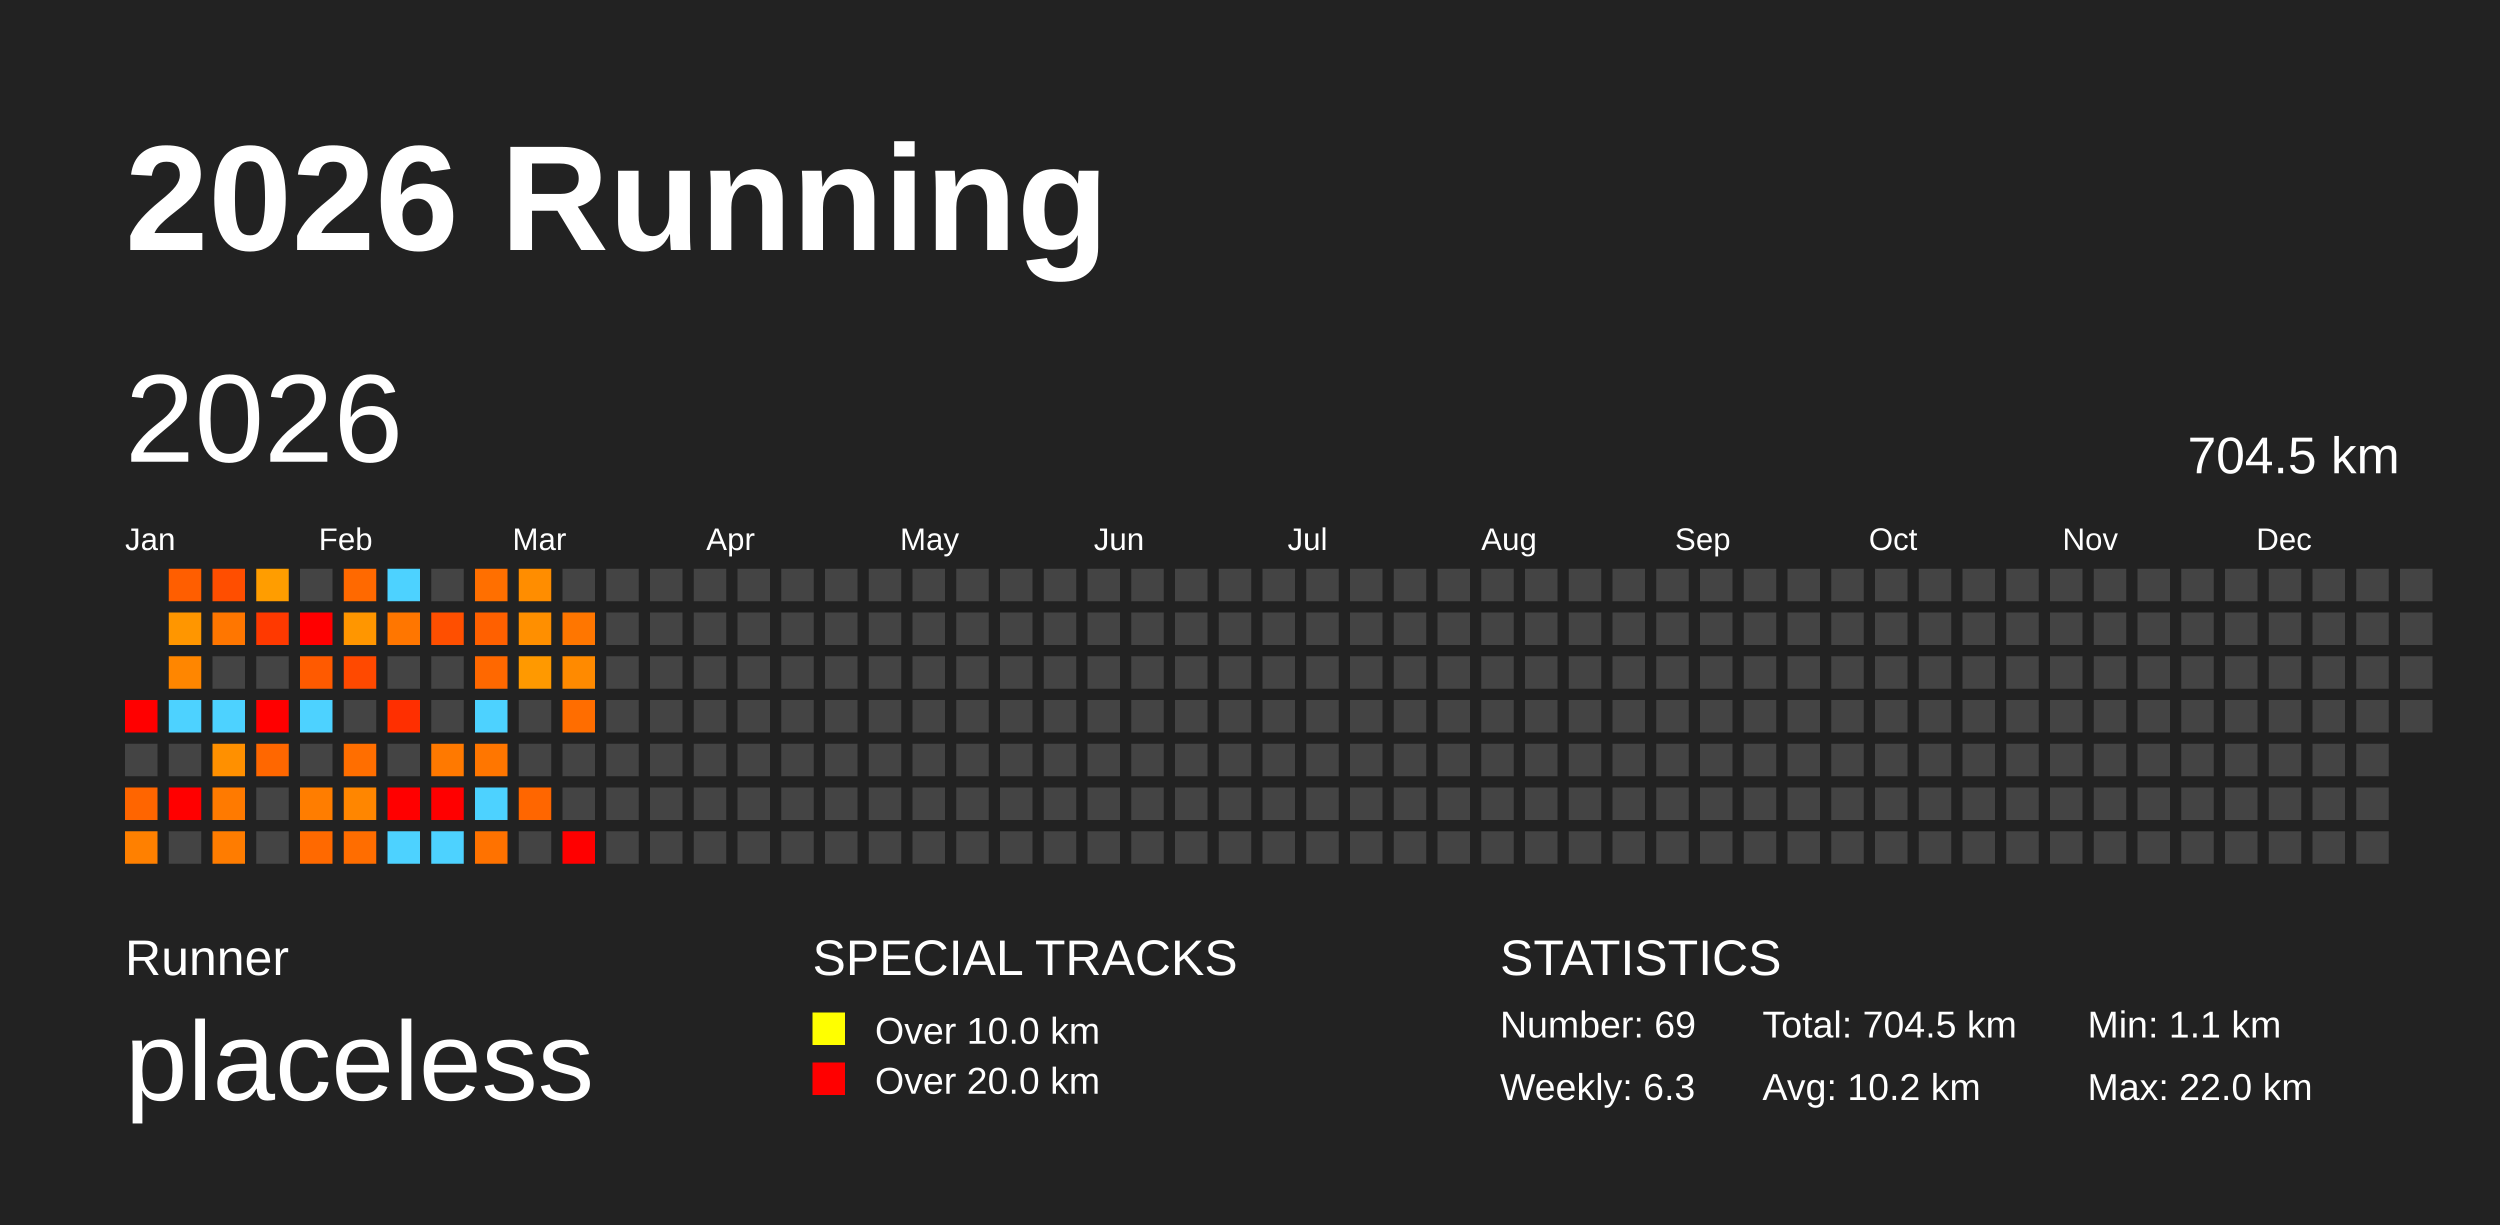
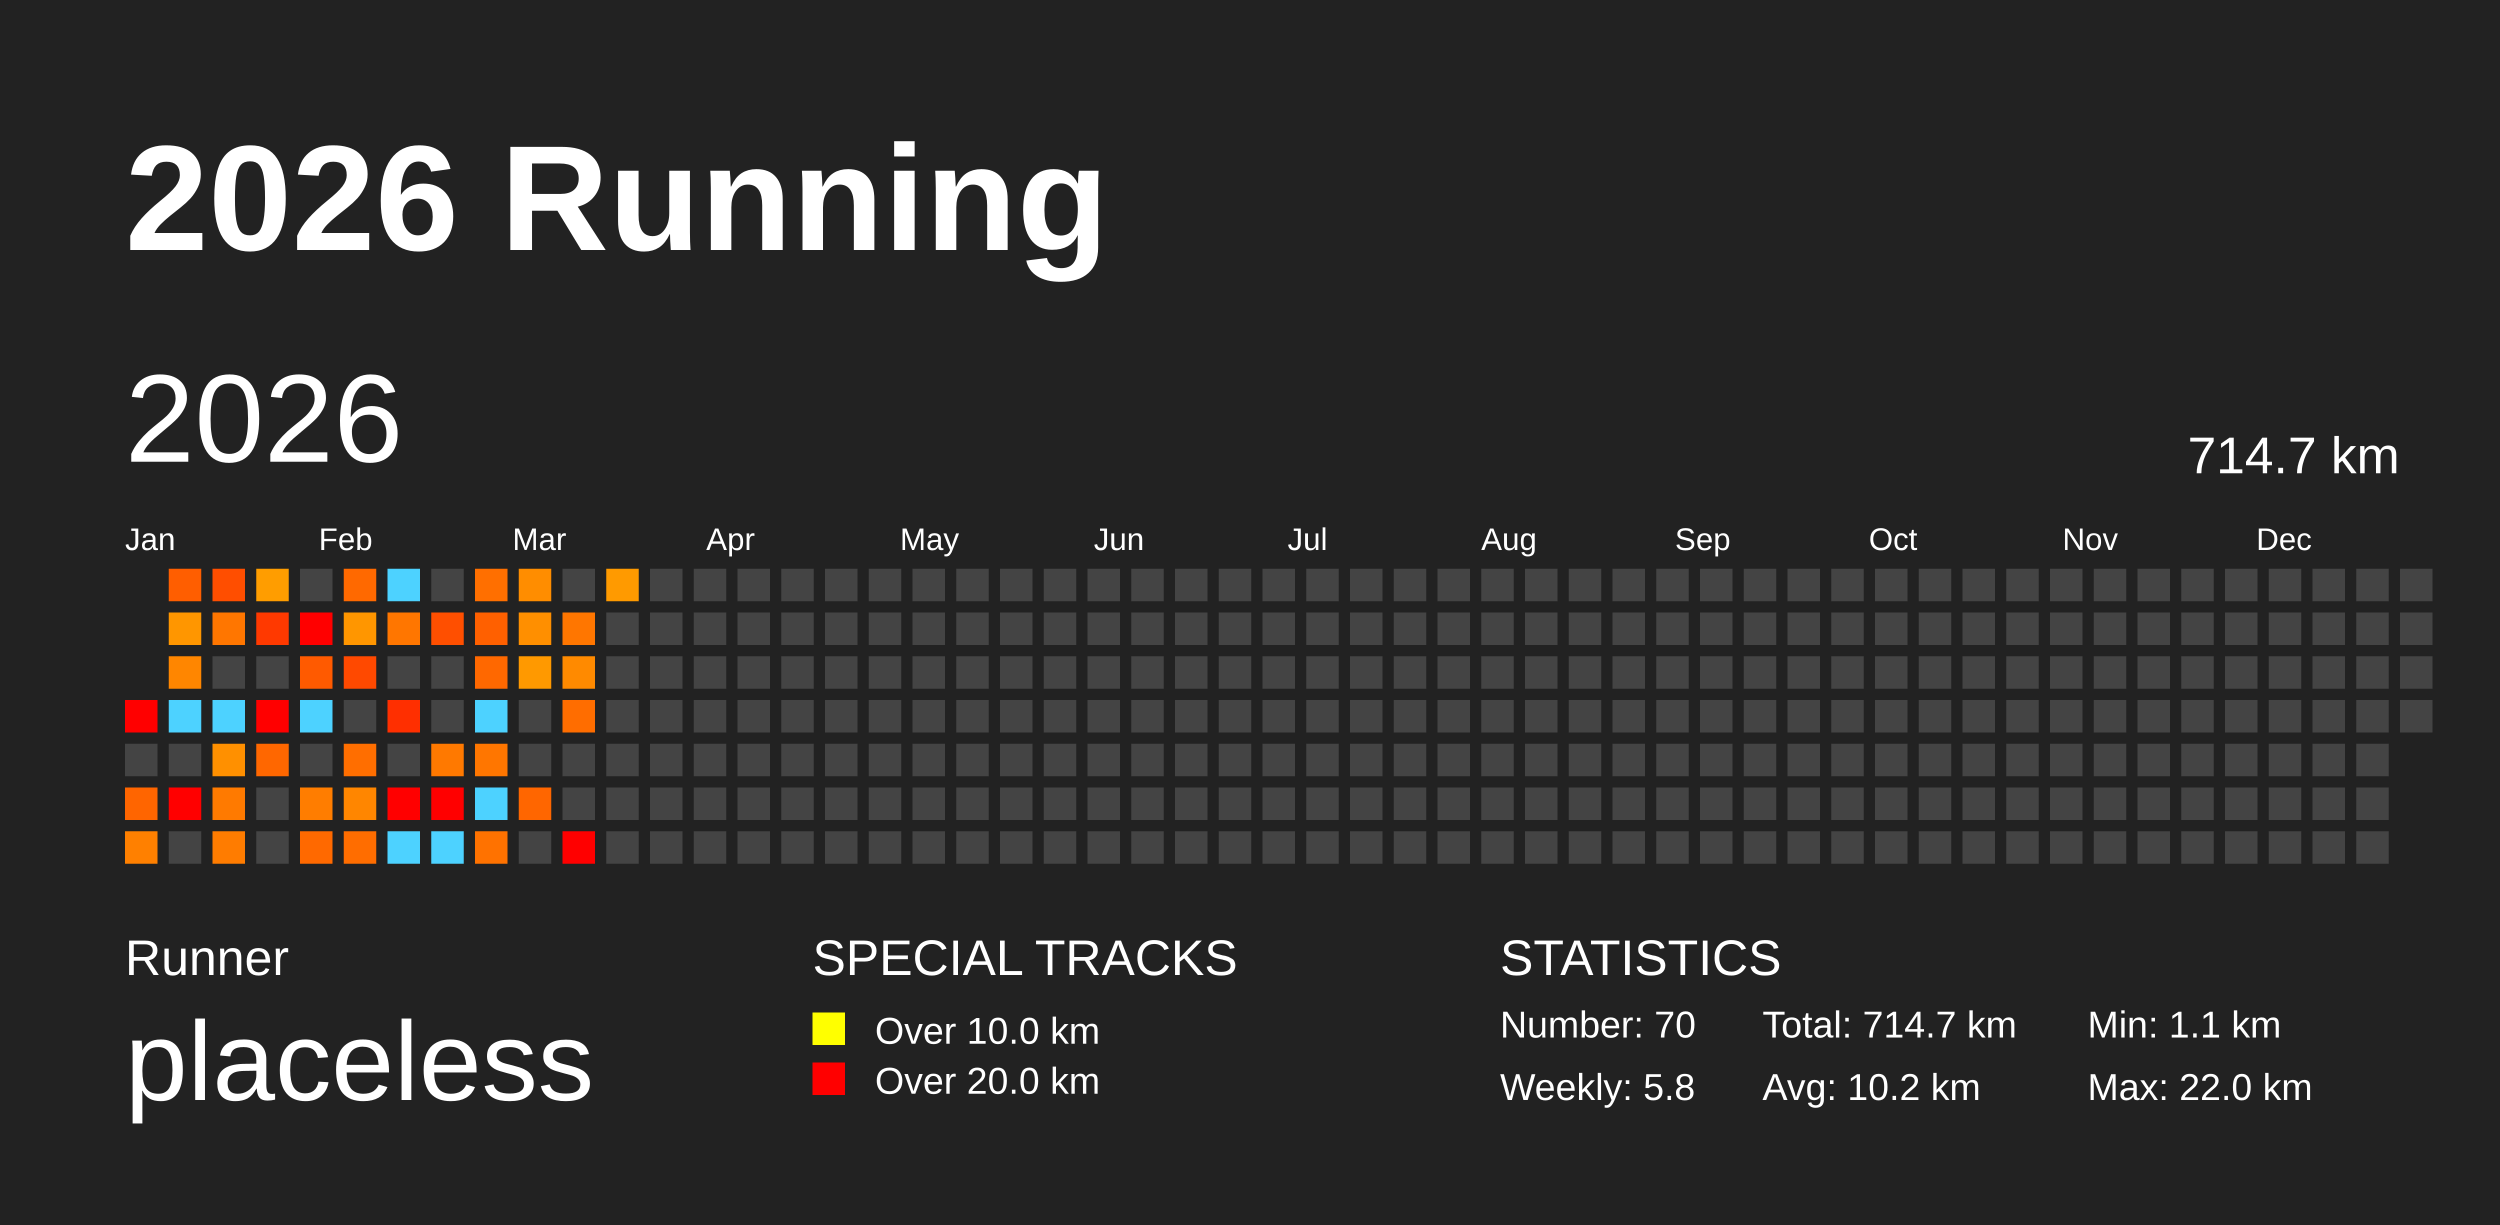
<svg xmlns="http://www.w3.org/2000/svg" baseProfile="full" height="98mm" version="1.1" viewBox="0,0,200,98" width="200mm">
  <defs />
  <rect fill="#222222" height="98" width="200" x="0" y="0" />
  <text fill="#FFFFFF" style="font-size:12px; font-family:Arial; font-weight:bold;" x="10" y="20">2026 Running</text>
  <text fill="#FFFFFF" style="font-size:4px; font-family:Arial" x="10" y="78">Runner</text>
  <text fill="#FFFFFF" style="font-size:9px; font-family:Arial" x="10" y="88">placeless</text>
  <text fill="#FFFFFF" style="font-size:4px; font-family:Arial" x="65" y="78">SPECIAL TRACKS</text>
  <rect fill="yellow" height="2.6" width="2.6" x="65" y="81" />
  <text fill="#FFFFFF" style="font-size:3px; font-family:Arial" x="70" y="83.5">Over 10.0 km</text>
  <rect fill="red" height="2.6" width="2.6" x="65" y="85" />
  <text fill="#FFFFFF" style="font-size:3px; font-family:Arial" x="70" y="87.5">Over 20.0 km</text>
  <text fill="#FFFFFF" style="font-size:4px; font-family:Arial" x="120" y="78">STATISTICS</text>
-   <text fill="#FFFFFF" style="font-size:3px; font-family:Arial" x="120" y="83">Number: 69</text>
-   <text fill="#FFFFFF" style="font-size:3px; font-family:Arial" x="120" y="88">Weekly: 6.3</text>
-   <text fill="#FFFFFF" style="font-size:3px; font-family:Arial" x="141" y="83">Total: 704.5 km</text>
+   <text fill="#FFFFFF" style="font-size:3px; font-family:Arial" x="120" y="83">Number: 70</text>
+   <text fill="#FFFFFF" style="font-size:3px; font-family:Arial" x="120" y="88">Weekly: 5.8</text>
+   <text fill="#FFFFFF" style="font-size:3px; font-family:Arial" x="141" y="83">Total: 714.7 km</text>
  <text fill="#FFFFFF" style="font-size:3px; font-family:Arial" x="141" y="88">Avg: 10.2 km</text>
  <text fill="#FFFFFF" style="font-size:3px; font-family:Arial" x="167" y="83">Min: 1.1 km</text>
  <text fill="#FFFFFF" style="font-size:3px; font-family:Arial" x="167" y="88">Max: 22.0 km</text>
  <text dominant-baseline="hanging" fill="#FFFFFF" style="font-size:10.0px; font-family:Arial;" x="10" y="30">2026</text>
-   <text dominant-baseline="hanging" fill="#FFFFFF" style="font-size:4.125px; font-family:Arial;" x="175" y="35">704.5 km</text>
+   <text dominant-baseline="hanging" fill="#FFFFFF" style="font-size:4.125px; font-family:Arial;" x="175" y="35">714.7 km</text>
  <text fill="#FFFFFF" style="font-size:2.5px; font-family:Arial" x="10.0" y="44">Jan</text>
  <text fill="#FFFFFF" style="font-size:2.5px; font-family:Arial" x="25.5" y="44">Feb</text>
  <text fill="#FFFFFF" style="font-size:2.5px; font-family:Arial" x="41.0" y="44">Mar</text>
  <text fill="#FFFFFF" style="font-size:2.5px; font-family:Arial" x="56.5" y="44">Apr</text>
  <text fill="#FFFFFF" style="font-size:2.5px; font-family:Arial" x="72.0" y="44">May</text>
  <text fill="#FFFFFF" style="font-size:2.5px; font-family:Arial" x="87.5" y="44">Jun</text>
  <text fill="#FFFFFF" style="font-size:2.5px; font-family:Arial" x="103.0" y="44">Jul</text>
  <text fill="#FFFFFF" style="font-size:2.5px; font-family:Arial" x="118.5" y="44">Aug</text>
  <text fill="#FFFFFF" style="font-size:2.5px; font-family:Arial" x="134.0" y="44">Sep</text>
  <text fill="#FFFFFF" style="font-size:2.5px; font-family:Arial" x="149.5" y="44">Oct</text>
  <text fill="#FFFFFF" style="font-size:2.5px; font-family:Arial" x="165.0" y="44">Nov</text>
  <text fill="#FFFFFF" style="font-size:2.5px; font-family:Arial" x="180.5" y="44">Dec</text>
  <rect fill="red" height="2.6" width="2.6" x="10.0" y="56.0" />
  <rect fill="#444444" height="2.6" width="2.6" x="10.0" y="59.5" />
  <rect fill="#ff6500" height="2.6" width="2.6" x="10.0" y="63.0" />
  <rect fill="#ff8000" height="2.6" width="2.6" x="10.0" y="66.5" />
  <rect fill="#ff5e00" height="2.6" width="2.6" x="13.5" y="45.5" />
  <rect fill="#ff9600" height="2.6" width="2.6" x="13.5" y="49.0" />
  <rect fill="#ff8600" height="2.6" width="2.6" x="13.5" y="52.5" />
  <rect fill="#4dd2ff" height="2.6" width="2.6" x="13.5" y="56.0" />
  <rect fill="#444444" height="2.6" width="2.6" x="13.5" y="59.5" />
  <rect fill="red" height="2.6" width="2.6" x="13.5" y="63.0" />
  <rect fill="#444444" height="2.6" width="2.6" x="13.5" y="66.5" />
  <rect fill="#ff4e00" height="2.6" width="2.6" x="17.0" y="45.5" />
  <rect fill="#ff7600" height="2.6" width="2.6" x="17.0" y="49.0" />
  <rect fill="#444444" height="2.6" width="2.6" x="17.0" y="52.5" />
  <rect fill="#4dd2ff" height="2.6" width="2.6" x="17.0" y="56.0" />
  <rect fill="#ff9000" height="2.6" width="2.6" x="17.0" y="59.5" />
  <rect fill="#ff7a00" height="2.6" width="2.6" x="17.0" y="63.0" />
  <rect fill="#ff7c00" height="2.6" width="2.6" x="17.0" y="66.5" />
  <rect fill="#ff9d00" height="2.6" width="2.6" x="20.5" y="45.5" />
  <rect fill="#ff3900" height="2.6" width="2.6" x="20.5" y="49.0" />
  <rect fill="#444444" height="2.6" width="2.6" x="20.5" y="52.5" />
  <rect fill="red" height="2.6" width="2.6" x="20.5" y="56.0" />
  <rect fill="#ff6700" height="2.6" width="2.6" x="20.5" y="59.5" />
  <rect fill="#444444" height="2.6" width="2.6" x="20.5" y="63.0" />
  <rect fill="#444444" height="2.6" width="2.6" x="20.5" y="66.5" />
  <rect fill="#444444" height="2.6" width="2.6" x="24.0" y="45.5" />
  <rect fill="red" height="2.6" width="2.6" x="24.0" y="49.0" />
  <rect fill="#ff5a00" height="2.6" width="2.6" x="24.0" y="52.5" />
  <rect fill="#4dd2ff" height="2.6" width="2.6" x="24.0" y="56.0" />
  <rect fill="#444444" height="2.6" width="2.6" x="24.0" y="59.5" />
  <rect fill="#ff7d00" height="2.6" width="2.6" x="24.0" y="63.0" />
  <rect fill="#ff6900" height="2.6" width="2.6" x="24.0" y="66.5" />
  <rect fill="#ff6900" height="2.6" width="2.6" x="27.5" y="45.5" />
  <rect fill="#ff9600" height="2.6" width="2.6" x="27.5" y="49.0" />
  <rect fill="#ff4900" height="2.6" width="2.6" x="27.5" y="52.5" />
  <rect fill="#444444" height="2.6" width="2.6" x="27.5" y="56.0" />
  <rect fill="#ff6e00" height="2.6" width="2.6" x="27.5" y="59.5" />
  <rect fill="#ff8600" height="2.6" width="2.6" x="27.5" y="63.0" />
  <rect fill="#ff6d00" height="2.6" width="2.6" x="27.5" y="66.5" />
  <rect fill="#4dd2ff" height="2.6" width="2.6" x="31.0" y="45.5" />
  <rect fill="#ff7600" height="2.6" width="2.6" x="31.0" y="49.0" />
  <rect fill="#444444" height="2.6" width="2.6" x="31.0" y="52.5" />
  <rect fill="#ff2f00" height="2.6" width="2.6" x="31.0" y="56.0" />
  <rect fill="#444444" height="2.6" width="2.6" x="31.0" y="59.5" />
  <rect fill="red" height="2.6" width="2.6" x="31.0" y="63.0" />
  <rect fill="#4dd2ff" height="2.6" width="2.6" x="31.0" y="66.5" />
  <rect fill="#444444" height="2.6" width="2.6" x="34.5" y="45.5" />
  <rect fill="#ff4f00" height="2.6" width="2.6" x="34.5" y="49.0" />
  <rect fill="#444444" height="2.6" width="2.6" x="34.5" y="52.5" />
  <rect fill="#444444" height="2.6" width="2.6" x="34.5" y="56.0" />
  <rect fill="#ff7900" height="2.6" width="2.6" x="34.5" y="59.5" />
  <rect fill="red" height="2.6" width="2.6" x="34.5" y="63.0" />
  <rect fill="#4dd2ff" height="2.6" width="2.6" x="34.5" y="66.5" />
  <rect fill="#ff6f00" height="2.6" width="2.6" x="38.0" y="45.5" />
  <rect fill="#ff6000" height="2.6" width="2.6" x="38.0" y="49.0" />
  <rect fill="#ff6800" height="2.6" width="2.6" x="38.0" y="52.5" />
  <rect fill="#4dd2ff" height="2.6" width="2.6" x="38.0" y="56.0" />
  <rect fill="#ff7600" height="2.6" width="2.6" x="38.0" y="59.5" />
  <rect fill="#4dd2ff" height="2.6" width="2.6" x="38.0" y="63.0" />
  <rect fill="#ff7200" height="2.6" width="2.6" x="38.0" y="66.5" />
  <rect fill="#ff8d00" height="2.6" width="2.6" x="41.5" y="45.5" />
  <rect fill="#ff8f00" height="2.6" width="2.6" x="41.5" y="49.0" />
  <rect fill="#ff9900" height="2.6" width="2.6" x="41.5" y="52.5" />
  <rect fill="#444444" height="2.6" width="2.6" x="41.5" y="56.0" />
  <rect fill="#444444" height="2.6" width="2.6" x="41.5" y="59.5" />
  <rect fill="#ff6600" height="2.6" width="2.6" x="41.5" y="63.0" />
  <rect fill="#444444" height="2.6" width="2.6" x="41.5" y="66.5" />
  <rect fill="#444444" height="2.6" width="2.6" x="45.0" y="45.5" />
  <rect fill="#ff7600" height="2.6" width="2.6" x="45.0" y="49.0" />
  <rect fill="#ff8a00" height="2.6" width="2.6" x="45.0" y="52.5" />
  <rect fill="#ff6d00" height="2.6" width="2.6" x="45.0" y="56.0" />
  <rect fill="#444444" height="2.6" width="2.6" x="45.0" y="59.5" />
  <rect fill="#444444" height="2.6" width="2.6" x="45.0" y="63.0" />
  <rect fill="red" height="2.6" width="2.6" x="45.0" y="66.5" />
-   <rect fill="#444444" height="2.6" width="2.6" x="48.5" y="45.5" />
+   <rect fill="#ff9a00" height="2.6" width="2.6" x="48.5" y="45.5" />
  <rect fill="#444444" height="2.6" width="2.6" x="48.5" y="49.0" />
  <rect fill="#444444" height="2.6" width="2.6" x="48.5" y="52.5" />
  <rect fill="#444444" height="2.6" width="2.6" x="48.5" y="56.0" />
  <rect fill="#444444" height="2.6" width="2.6" x="48.5" y="59.5" />
  <rect fill="#444444" height="2.6" width="2.6" x="48.5" y="63.0" />
  <rect fill="#444444" height="2.6" width="2.6" x="48.5" y="66.5" />
  <rect fill="#444444" height="2.6" width="2.6" x="52.0" y="45.5" />
  <rect fill="#444444" height="2.6" width="2.6" x="52.0" y="49.0" />
  <rect fill="#444444" height="2.6" width="2.6" x="52.0" y="52.5" />
  <rect fill="#444444" height="2.6" width="2.6" x="52.0" y="56.0" />
  <rect fill="#444444" height="2.6" width="2.6" x="52.0" y="59.5" />
  <rect fill="#444444" height="2.6" width="2.6" x="52.0" y="63.0" />
  <rect fill="#444444" height="2.6" width="2.6" x="52.0" y="66.5" />
  <rect fill="#444444" height="2.6" width="2.6" x="55.5" y="45.5" />
  <rect fill="#444444" height="2.6" width="2.6" x="55.5" y="49.0" />
  <rect fill="#444444" height="2.6" width="2.6" x="55.5" y="52.5" />
  <rect fill="#444444" height="2.6" width="2.6" x="55.5" y="56.0" />
  <rect fill="#444444" height="2.6" width="2.6" x="55.5" y="59.5" />
  <rect fill="#444444" height="2.6" width="2.6" x="55.5" y="63.0" />
  <rect fill="#444444" height="2.6" width="2.6" x="55.5" y="66.5" />
  <rect fill="#444444" height="2.6" width="2.6" x="59.0" y="45.5" />
  <rect fill="#444444" height="2.6" width="2.6" x="59.0" y="49.0" />
  <rect fill="#444444" height="2.6" width="2.6" x="59.0" y="52.5" />
  <rect fill="#444444" height="2.6" width="2.6" x="59.0" y="56.0" />
  <rect fill="#444444" height="2.6" width="2.6" x="59.0" y="59.5" />
  <rect fill="#444444" height="2.6" width="2.6" x="59.0" y="63.0" />
  <rect fill="#444444" height="2.6" width="2.6" x="59.0" y="66.5" />
  <rect fill="#444444" height="2.6" width="2.6" x="62.5" y="45.5" />
  <rect fill="#444444" height="2.6" width="2.6" x="62.5" y="49.0" />
  <rect fill="#444444" height="2.6" width="2.6" x="62.5" y="52.5" />
  <rect fill="#444444" height="2.6" width="2.6" x="62.5" y="56.0" />
  <rect fill="#444444" height="2.6" width="2.6" x="62.5" y="59.5" />
  <rect fill="#444444" height="2.6" width="2.6" x="62.5" y="63.0" />
  <rect fill="#444444" height="2.6" width="2.6" x="62.5" y="66.5" />
  <rect fill="#444444" height="2.6" width="2.6" x="66.0" y="45.5" />
  <rect fill="#444444" height="2.6" width="2.6" x="66.0" y="49.0" />
  <rect fill="#444444" height="2.6" width="2.6" x="66.0" y="52.5" />
  <rect fill="#444444" height="2.6" width="2.6" x="66.0" y="56.0" />
  <rect fill="#444444" height="2.6" width="2.6" x="66.0" y="59.5" />
  <rect fill="#444444" height="2.6" width="2.6" x="66.0" y="63.0" />
  <rect fill="#444444" height="2.6" width="2.6" x="66.0" y="66.5" />
  <rect fill="#444444" height="2.6" width="2.6" x="69.5" y="45.5" />
  <rect fill="#444444" height="2.6" width="2.6" x="69.5" y="49.0" />
  <rect fill="#444444" height="2.6" width="2.6" x="69.5" y="52.5" />
  <rect fill="#444444" height="2.6" width="2.6" x="69.5" y="56.0" />
  <rect fill="#444444" height="2.6" width="2.6" x="69.5" y="59.5" />
  <rect fill="#444444" height="2.6" width="2.6" x="69.5" y="63.0" />
  <rect fill="#444444" height="2.6" width="2.6" x="69.5" y="66.5" />
  <rect fill="#444444" height="2.6" width="2.6" x="73.0" y="45.5" />
  <rect fill="#444444" height="2.6" width="2.6" x="73.0" y="49.0" />
  <rect fill="#444444" height="2.6" width="2.6" x="73.0" y="52.5" />
  <rect fill="#444444" height="2.6" width="2.6" x="73.0" y="56.0" />
  <rect fill="#444444" height="2.6" width="2.6" x="73.0" y="59.5" />
  <rect fill="#444444" height="2.6" width="2.6" x="73.0" y="63.0" />
  <rect fill="#444444" height="2.6" width="2.6" x="73.0" y="66.5" />
  <rect fill="#444444" height="2.6" width="2.6" x="76.5" y="45.5" />
  <rect fill="#444444" height="2.6" width="2.6" x="76.5" y="49.0" />
  <rect fill="#444444" height="2.6" width="2.6" x="76.5" y="52.5" />
  <rect fill="#444444" height="2.6" width="2.6" x="76.5" y="56.0" />
  <rect fill="#444444" height="2.6" width="2.6" x="76.5" y="59.5" />
  <rect fill="#444444" height="2.6" width="2.6" x="76.5" y="63.0" />
  <rect fill="#444444" height="2.6" width="2.6" x="76.5" y="66.5" />
  <rect fill="#444444" height="2.6" width="2.6" x="80.0" y="45.5" />
  <rect fill="#444444" height="2.6" width="2.6" x="80.0" y="49.0" />
  <rect fill="#444444" height="2.6" width="2.6" x="80.0" y="52.5" />
  <rect fill="#444444" height="2.6" width="2.6" x="80.0" y="56.0" />
  <rect fill="#444444" height="2.6" width="2.6" x="80.0" y="59.5" />
  <rect fill="#444444" height="2.6" width="2.6" x="80.0" y="63.0" />
  <rect fill="#444444" height="2.6" width="2.6" x="80.0" y="66.5" />
  <rect fill="#444444" height="2.6" width="2.6" x="83.5" y="45.5" />
  <rect fill="#444444" height="2.6" width="2.6" x="83.5" y="49.0" />
  <rect fill="#444444" height="2.6" width="2.6" x="83.5" y="52.5" />
  <rect fill="#444444" height="2.6" width="2.6" x="83.5" y="56.0" />
  <rect fill="#444444" height="2.6" width="2.6" x="83.5" y="59.5" />
  <rect fill="#444444" height="2.6" width="2.6" x="83.5" y="63.0" />
  <rect fill="#444444" height="2.6" width="2.6" x="83.5" y="66.5" />
  <rect fill="#444444" height="2.6" width="2.6" x="87.0" y="45.5" />
  <rect fill="#444444" height="2.6" width="2.6" x="87.0" y="49.0" />
  <rect fill="#444444" height="2.6" width="2.6" x="87.0" y="52.5" />
  <rect fill="#444444" height="2.6" width="2.6" x="87.0" y="56.0" />
  <rect fill="#444444" height="2.6" width="2.6" x="87.0" y="59.5" />
  <rect fill="#444444" height="2.6" width="2.6" x="87.0" y="63.0" />
  <rect fill="#444444" height="2.6" width="2.6" x="87.0" y="66.5" />
  <rect fill="#444444" height="2.6" width="2.6" x="90.5" y="45.5" />
  <rect fill="#444444" height="2.6" width="2.6" x="90.5" y="49.0" />
  <rect fill="#444444" height="2.6" width="2.6" x="90.5" y="52.5" />
  <rect fill="#444444" height="2.6" width="2.6" x="90.5" y="56.0" />
  <rect fill="#444444" height="2.6" width="2.6" x="90.5" y="59.5" />
  <rect fill="#444444" height="2.6" width="2.6" x="90.5" y="63.0" />
  <rect fill="#444444" height="2.6" width="2.6" x="90.5" y="66.5" />
  <rect fill="#444444" height="2.6" width="2.6" x="94.0" y="45.5" />
  <rect fill="#444444" height="2.6" width="2.6" x="94.0" y="49.0" />
  <rect fill="#444444" height="2.6" width="2.6" x="94.0" y="52.5" />
  <rect fill="#444444" height="2.6" width="2.6" x="94.0" y="56.0" />
  <rect fill="#444444" height="2.6" width="2.6" x="94.0" y="59.5" />
  <rect fill="#444444" height="2.6" width="2.6" x="94.0" y="63.0" />
  <rect fill="#444444" height="2.6" width="2.6" x="94.0" y="66.5" />
  <rect fill="#444444" height="2.6" width="2.6" x="97.5" y="45.5" />
  <rect fill="#444444" height="2.6" width="2.6" x="97.5" y="49.0" />
  <rect fill="#444444" height="2.6" width="2.6" x="97.5" y="52.5" />
  <rect fill="#444444" height="2.6" width="2.6" x="97.5" y="56.0" />
  <rect fill="#444444" height="2.6" width="2.6" x="97.5" y="59.5" />
  <rect fill="#444444" height="2.6" width="2.6" x="97.5" y="63.0" />
  <rect fill="#444444" height="2.6" width="2.6" x="97.5" y="66.5" />
  <rect fill="#444444" height="2.6" width="2.6" x="101.0" y="45.5" />
  <rect fill="#444444" height="2.6" width="2.6" x="101.0" y="49.0" />
  <rect fill="#444444" height="2.6" width="2.6" x="101.0" y="52.5" />
  <rect fill="#444444" height="2.6" width="2.6" x="101.0" y="56.0" />
  <rect fill="#444444" height="2.6" width="2.6" x="101.0" y="59.5" />
  <rect fill="#444444" height="2.6" width="2.6" x="101.0" y="63.0" />
  <rect fill="#444444" height="2.6" width="2.6" x="101.0" y="66.5" />
  <rect fill="#444444" height="2.6" width="2.6" x="104.5" y="45.5" />
  <rect fill="#444444" height="2.6" width="2.6" x="104.5" y="49.0" />
  <rect fill="#444444" height="2.6" width="2.6" x="104.5" y="52.5" />
  <rect fill="#444444" height="2.6" width="2.6" x="104.5" y="56.0" />
  <rect fill="#444444" height="2.6" width="2.6" x="104.5" y="59.5" />
  <rect fill="#444444" height="2.6" width="2.6" x="104.5" y="63.0" />
  <rect fill="#444444" height="2.6" width="2.6" x="104.5" y="66.5" />
  <rect fill="#444444" height="2.6" width="2.6" x="108.0" y="45.5" />
  <rect fill="#444444" height="2.6" width="2.6" x="108.0" y="49.0" />
  <rect fill="#444444" height="2.6" width="2.6" x="108.0" y="52.5" />
  <rect fill="#444444" height="2.6" width="2.6" x="108.0" y="56.0" />
  <rect fill="#444444" height="2.6" width="2.6" x="108.0" y="59.5" />
  <rect fill="#444444" height="2.6" width="2.6" x="108.0" y="63.0" />
  <rect fill="#444444" height="2.6" width="2.6" x="108.0" y="66.5" />
  <rect fill="#444444" height="2.6" width="2.6" x="111.5" y="45.5" />
  <rect fill="#444444" height="2.6" width="2.6" x="111.5" y="49.0" />
  <rect fill="#444444" height="2.6" width="2.6" x="111.5" y="52.5" />
  <rect fill="#444444" height="2.6" width="2.6" x="111.5" y="56.0" />
  <rect fill="#444444" height="2.6" width="2.6" x="111.5" y="59.5" />
  <rect fill="#444444" height="2.6" width="2.6" x="111.5" y="63.0" />
  <rect fill="#444444" height="2.6" width="2.6" x="111.5" y="66.5" />
  <rect fill="#444444" height="2.6" width="2.6" x="115.0" y="45.5" />
  <rect fill="#444444" height="2.6" width="2.6" x="115.0" y="49.0" />
  <rect fill="#444444" height="2.6" width="2.6" x="115.0" y="52.5" />
  <rect fill="#444444" height="2.6" width="2.6" x="115.0" y="56.0" />
  <rect fill="#444444" height="2.6" width="2.6" x="115.0" y="59.5" />
  <rect fill="#444444" height="2.6" width="2.6" x="115.0" y="63.0" />
  <rect fill="#444444" height="2.6" width="2.6" x="115.0" y="66.5" />
  <rect fill="#444444" height="2.6" width="2.6" x="118.5" y="45.5" />
  <rect fill="#444444" height="2.6" width="2.6" x="118.5" y="49.0" />
  <rect fill="#444444" height="2.6" width="2.6" x="118.5" y="52.5" />
  <rect fill="#444444" height="2.6" width="2.6" x="118.5" y="56.0" />
  <rect fill="#444444" height="2.6" width="2.6" x="118.5" y="59.5" />
  <rect fill="#444444" height="2.6" width="2.6" x="118.5" y="63.0" />
  <rect fill="#444444" height="2.6" width="2.6" x="118.5" y="66.5" />
  <rect fill="#444444" height="2.6" width="2.6" x="122.0" y="45.5" />
  <rect fill="#444444" height="2.6" width="2.6" x="122.0" y="49.0" />
  <rect fill="#444444" height="2.6" width="2.6" x="122.0" y="52.5" />
  <rect fill="#444444" height="2.6" width="2.6" x="122.0" y="56.0" />
  <rect fill="#444444" height="2.6" width="2.6" x="122.0" y="59.5" />
  <rect fill="#444444" height="2.6" width="2.6" x="122.0" y="63.0" />
  <rect fill="#444444" height="2.6" width="2.6" x="122.0" y="66.5" />
  <rect fill="#444444" height="2.6" width="2.6" x="125.5" y="45.5" />
  <rect fill="#444444" height="2.6" width="2.6" x="125.5" y="49.0" />
  <rect fill="#444444" height="2.6" width="2.6" x="125.5" y="52.5" />
  <rect fill="#444444" height="2.6" width="2.6" x="125.5" y="56.0" />
  <rect fill="#444444" height="2.6" width="2.6" x="125.5" y="59.5" />
  <rect fill="#444444" height="2.6" width="2.6" x="125.5" y="63.0" />
  <rect fill="#444444" height="2.6" width="2.6" x="125.5" y="66.5" />
  <rect fill="#444444" height="2.6" width="2.6" x="129.0" y="45.5" />
  <rect fill="#444444" height="2.6" width="2.6" x="129.0" y="49.0" />
  <rect fill="#444444" height="2.6" width="2.6" x="129.0" y="52.5" />
  <rect fill="#444444" height="2.6" width="2.6" x="129.0" y="56.0" />
  <rect fill="#444444" height="2.6" width="2.6" x="129.0" y="59.5" />
  <rect fill="#444444" height="2.6" width="2.6" x="129.0" y="63.0" />
  <rect fill="#444444" height="2.6" width="2.6" x="129.0" y="66.5" />
  <rect fill="#444444" height="2.6" width="2.6" x="132.5" y="45.5" />
  <rect fill="#444444" height="2.6" width="2.6" x="132.5" y="49.0" />
  <rect fill="#444444" height="2.6" width="2.6" x="132.5" y="52.5" />
  <rect fill="#444444" height="2.6" width="2.6" x="132.5" y="56.0" />
  <rect fill="#444444" height="2.6" width="2.6" x="132.5" y="59.5" />
  <rect fill="#444444" height="2.6" width="2.6" x="132.5" y="63.0" />
  <rect fill="#444444" height="2.6" width="2.6" x="132.5" y="66.5" />
  <rect fill="#444444" height="2.6" width="2.6" x="136.0" y="45.5" />
  <rect fill="#444444" height="2.6" width="2.6" x="136.0" y="49.0" />
  <rect fill="#444444" height="2.6" width="2.6" x="136.0" y="52.5" />
  <rect fill="#444444" height="2.6" width="2.6" x="136.0" y="56.0" />
  <rect fill="#444444" height="2.6" width="2.6" x="136.0" y="59.5" />
  <rect fill="#444444" height="2.6" width="2.6" x="136.0" y="63.0" />
  <rect fill="#444444" height="2.6" width="2.6" x="136.0" y="66.5" />
  <rect fill="#444444" height="2.6" width="2.6" x="139.5" y="45.5" />
  <rect fill="#444444" height="2.6" width="2.6" x="139.5" y="49.0" />
  <rect fill="#444444" height="2.6" width="2.6" x="139.5" y="52.5" />
  <rect fill="#444444" height="2.6" width="2.6" x="139.5" y="56.0" />
  <rect fill="#444444" height="2.6" width="2.6" x="139.5" y="59.5" />
  <rect fill="#444444" height="2.6" width="2.6" x="139.5" y="63.0" />
  <rect fill="#444444" height="2.6" width="2.6" x="139.5" y="66.5" />
  <rect fill="#444444" height="2.6" width="2.6" x="143.0" y="45.5" />
  <rect fill="#444444" height="2.6" width="2.6" x="143.0" y="49.0" />
  <rect fill="#444444" height="2.6" width="2.6" x="143.0" y="52.5" />
  <rect fill="#444444" height="2.6" width="2.6" x="143.0" y="56.0" />
  <rect fill="#444444" height="2.6" width="2.6" x="143.0" y="59.5" />
  <rect fill="#444444" height="2.6" width="2.6" x="143.0" y="63.0" />
  <rect fill="#444444" height="2.6" width="2.6" x="143.0" y="66.5" />
  <rect fill="#444444" height="2.6" width="2.6" x="146.5" y="45.5" />
  <rect fill="#444444" height="2.6" width="2.6" x="146.5" y="49.0" />
  <rect fill="#444444" height="2.6" width="2.6" x="146.5" y="52.5" />
  <rect fill="#444444" height="2.6" width="2.6" x="146.5" y="56.0" />
  <rect fill="#444444" height="2.6" width="2.6" x="146.5" y="59.5" />
  <rect fill="#444444" height="2.6" width="2.6" x="146.5" y="63.0" />
  <rect fill="#444444" height="2.6" width="2.6" x="146.5" y="66.5" />
  <rect fill="#444444" height="2.6" width="2.6" x="150.0" y="45.5" />
  <rect fill="#444444" height="2.6" width="2.6" x="150.0" y="49.0" />
  <rect fill="#444444" height="2.6" width="2.6" x="150.0" y="52.5" />
  <rect fill="#444444" height="2.6" width="2.6" x="150.0" y="56.0" />
  <rect fill="#444444" height="2.6" width="2.6" x="150.0" y="59.5" />
  <rect fill="#444444" height="2.6" width="2.6" x="150.0" y="63.0" />
  <rect fill="#444444" height="2.6" width="2.6" x="150.0" y="66.5" />
  <rect fill="#444444" height="2.6" width="2.6" x="153.5" y="45.5" />
  <rect fill="#444444" height="2.6" width="2.6" x="153.5" y="49.0" />
  <rect fill="#444444" height="2.6" width="2.6" x="153.5" y="52.5" />
  <rect fill="#444444" height="2.6" width="2.6" x="153.5" y="56.0" />
  <rect fill="#444444" height="2.6" width="2.6" x="153.5" y="59.5" />
  <rect fill="#444444" height="2.6" width="2.6" x="153.5" y="63.0" />
  <rect fill="#444444" height="2.6" width="2.6" x="153.5" y="66.5" />
  <rect fill="#444444" height="2.6" width="2.6" x="157.0" y="45.5" />
  <rect fill="#444444" height="2.6" width="2.6" x="157.0" y="49.0" />
  <rect fill="#444444" height="2.6" width="2.6" x="157.0" y="52.5" />
  <rect fill="#444444" height="2.6" width="2.6" x="157.0" y="56.0" />
  <rect fill="#444444" height="2.6" width="2.6" x="157.0" y="59.5" />
  <rect fill="#444444" height="2.6" width="2.6" x="157.0" y="63.0" />
  <rect fill="#444444" height="2.6" width="2.6" x="157.0" y="66.5" />
  <rect fill="#444444" height="2.6" width="2.6" x="160.5" y="45.5" />
  <rect fill="#444444" height="2.6" width="2.6" x="160.5" y="49.0" />
  <rect fill="#444444" height="2.6" width="2.6" x="160.5" y="52.5" />
  <rect fill="#444444" height="2.6" width="2.6" x="160.5" y="56.0" />
  <rect fill="#444444" height="2.6" width="2.6" x="160.5" y="59.5" />
  <rect fill="#444444" height="2.6" width="2.6" x="160.5" y="63.0" />
  <rect fill="#444444" height="2.6" width="2.6" x="160.5" y="66.5" />
  <rect fill="#444444" height="2.6" width="2.6" x="164.0" y="45.5" />
  <rect fill="#444444" height="2.6" width="2.6" x="164.0" y="49.0" />
  <rect fill="#444444" height="2.6" width="2.6" x="164.0" y="52.5" />
  <rect fill="#444444" height="2.6" width="2.6" x="164.0" y="56.0" />
  <rect fill="#444444" height="2.6" width="2.6" x="164.0" y="59.5" />
  <rect fill="#444444" height="2.6" width="2.6" x="164.0" y="63.0" />
  <rect fill="#444444" height="2.6" width="2.6" x="164.0" y="66.5" />
  <rect fill="#444444" height="2.6" width="2.6" x="167.5" y="45.5" />
  <rect fill="#444444" height="2.6" width="2.6" x="167.5" y="49.0" />
  <rect fill="#444444" height="2.6" width="2.6" x="167.5" y="52.5" />
  <rect fill="#444444" height="2.6" width="2.6" x="167.5" y="56.0" />
  <rect fill="#444444" height="2.6" width="2.6" x="167.5" y="59.5" />
  <rect fill="#444444" height="2.6" width="2.6" x="167.5" y="63.0" />
  <rect fill="#444444" height="2.6" width="2.6" x="167.5" y="66.5" />
  <rect fill="#444444" height="2.6" width="2.6" x="171.0" y="45.5" />
  <rect fill="#444444" height="2.6" width="2.6" x="171.0" y="49.0" />
  <rect fill="#444444" height="2.6" width="2.6" x="171.0" y="52.5" />
  <rect fill="#444444" height="2.6" width="2.6" x="171.0" y="56.0" />
  <rect fill="#444444" height="2.6" width="2.6" x="171.0" y="59.5" />
  <rect fill="#444444" height="2.6" width="2.6" x="171.0" y="63.0" />
  <rect fill="#444444" height="2.6" width="2.6" x="171.0" y="66.5" />
  <rect fill="#444444" height="2.6" width="2.6" x="174.5" y="45.5" />
  <rect fill="#444444" height="2.6" width="2.6" x="174.5" y="49.0" />
  <rect fill="#444444" height="2.6" width="2.6" x="174.5" y="52.5" />
  <rect fill="#444444" height="2.6" width="2.6" x="174.5" y="56.0" />
  <rect fill="#444444" height="2.6" width="2.6" x="174.5" y="59.5" />
  <rect fill="#444444" height="2.6" width="2.6" x="174.5" y="63.0" />
  <rect fill="#444444" height="2.6" width="2.6" x="174.5" y="66.5" />
  <rect fill="#444444" height="2.6" width="2.6" x="178.0" y="45.5" />
  <rect fill="#444444" height="2.6" width="2.6" x="178.0" y="49.0" />
  <rect fill="#444444" height="2.6" width="2.6" x="178.0" y="52.5" />
  <rect fill="#444444" height="2.6" width="2.6" x="178.0" y="56.0" />
  <rect fill="#444444" height="2.6" width="2.6" x="178.0" y="59.5" />
  <rect fill="#444444" height="2.6" width="2.6" x="178.0" y="63.0" />
  <rect fill="#444444" height="2.6" width="2.6" x="178.0" y="66.5" />
  <rect fill="#444444" height="2.6" width="2.6" x="181.5" y="45.5" />
  <rect fill="#444444" height="2.6" width="2.6" x="181.5" y="49.0" />
  <rect fill="#444444" height="2.6" width="2.6" x="181.5" y="52.5" />
  <rect fill="#444444" height="2.6" width="2.6" x="181.5" y="56.0" />
  <rect fill="#444444" height="2.6" width="2.6" x="181.5" y="59.5" />
  <rect fill="#444444" height="2.6" width="2.6" x="181.5" y="63.0" />
  <rect fill="#444444" height="2.6" width="2.6" x="181.5" y="66.5" />
  <rect fill="#444444" height="2.6" width="2.6" x="185.0" y="45.5" />
  <rect fill="#444444" height="2.6" width="2.6" x="185.0" y="49.0" />
  <rect fill="#444444" height="2.6" width="2.6" x="185.0" y="52.5" />
  <rect fill="#444444" height="2.6" width="2.6" x="185.0" y="56.0" />
  <rect fill="#444444" height="2.6" width="2.6" x="185.0" y="59.5" />
  <rect fill="#444444" height="2.6" width="2.6" x="185.0" y="63.0" />
  <rect fill="#444444" height="2.6" width="2.6" x="185.0" y="66.5" />
  <rect fill="#444444" height="2.6" width="2.6" x="188.5" y="45.5" />
  <rect fill="#444444" height="2.6" width="2.6" x="188.5" y="49.0" />
  <rect fill="#444444" height="2.6" width="2.6" x="188.5" y="52.5" />
  <rect fill="#444444" height="2.6" width="2.6" x="188.5" y="56.0" />
  <rect fill="#444444" height="2.6" width="2.6" x="188.5" y="59.5" />
  <rect fill="#444444" height="2.6" width="2.6" x="188.5" y="63.0" />
  <rect fill="#444444" height="2.6" width="2.6" x="188.5" y="66.5" />
  <rect fill="#444444" height="2.6" width="2.6" x="192.0" y="45.5" />
  <rect fill="#444444" height="2.6" width="2.6" x="192.0" y="49.0" />
  <rect fill="#444444" height="2.6" width="2.6" x="192.0" y="52.5" />
  <rect fill="#444444" height="2.6" width="2.6" x="192.0" y="56.0" />
</svg>
